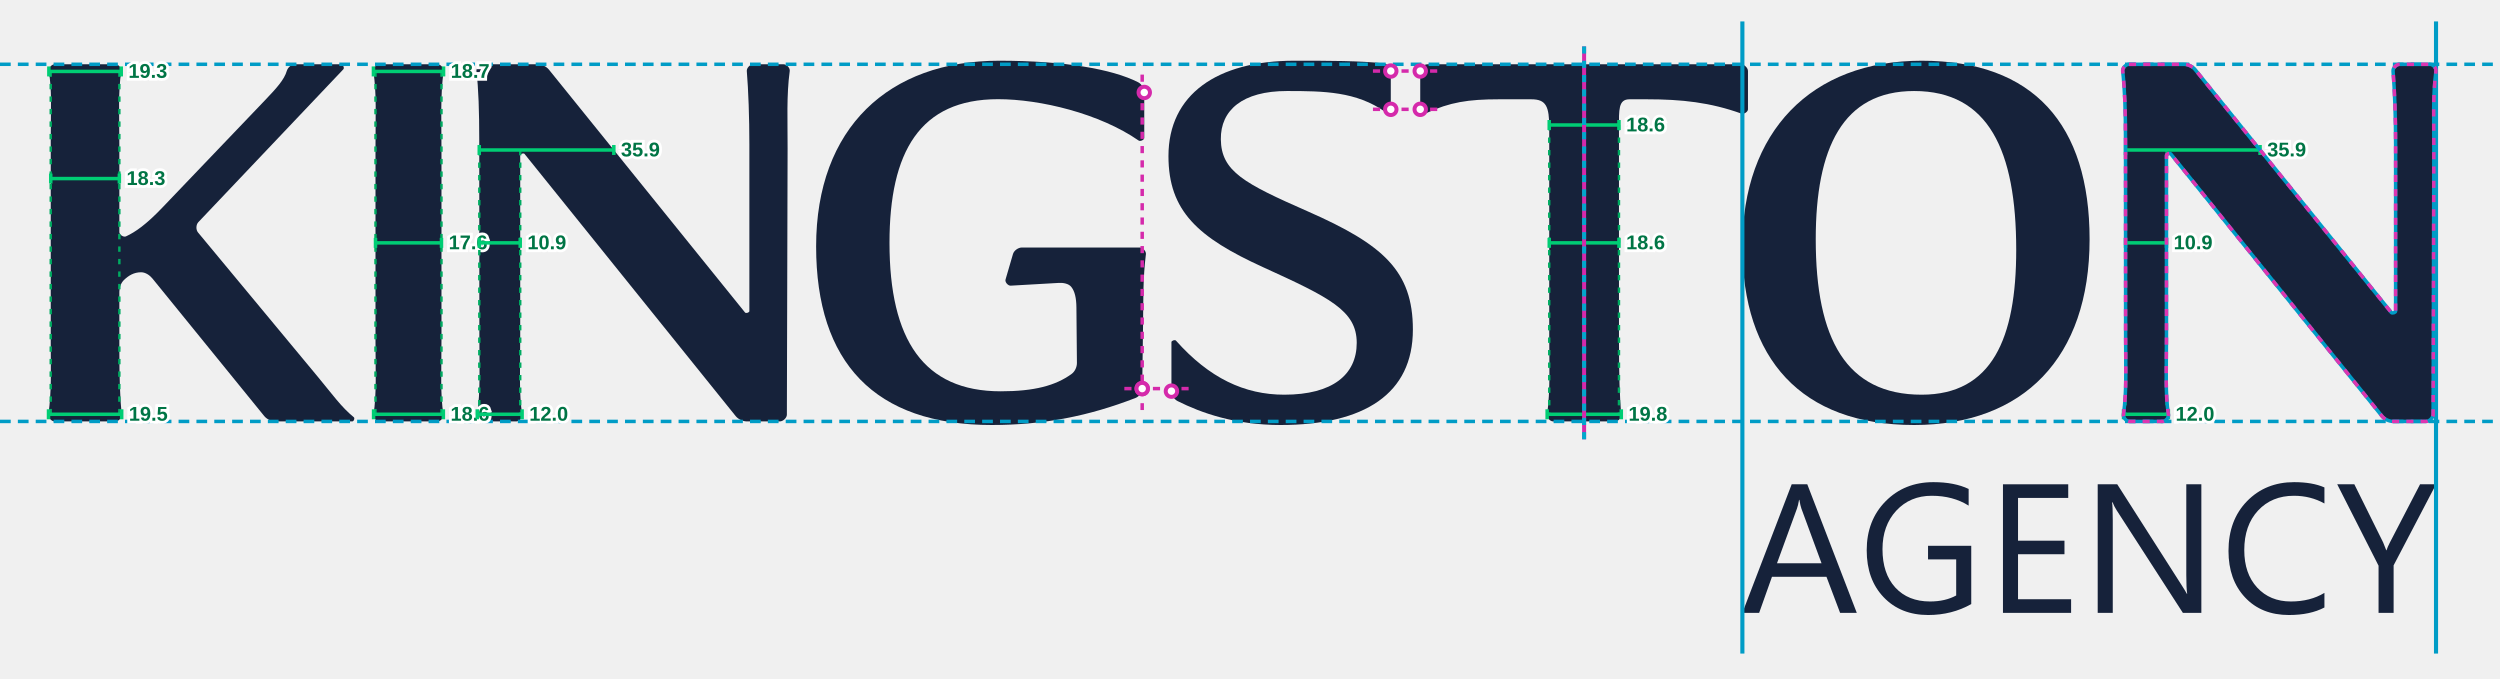
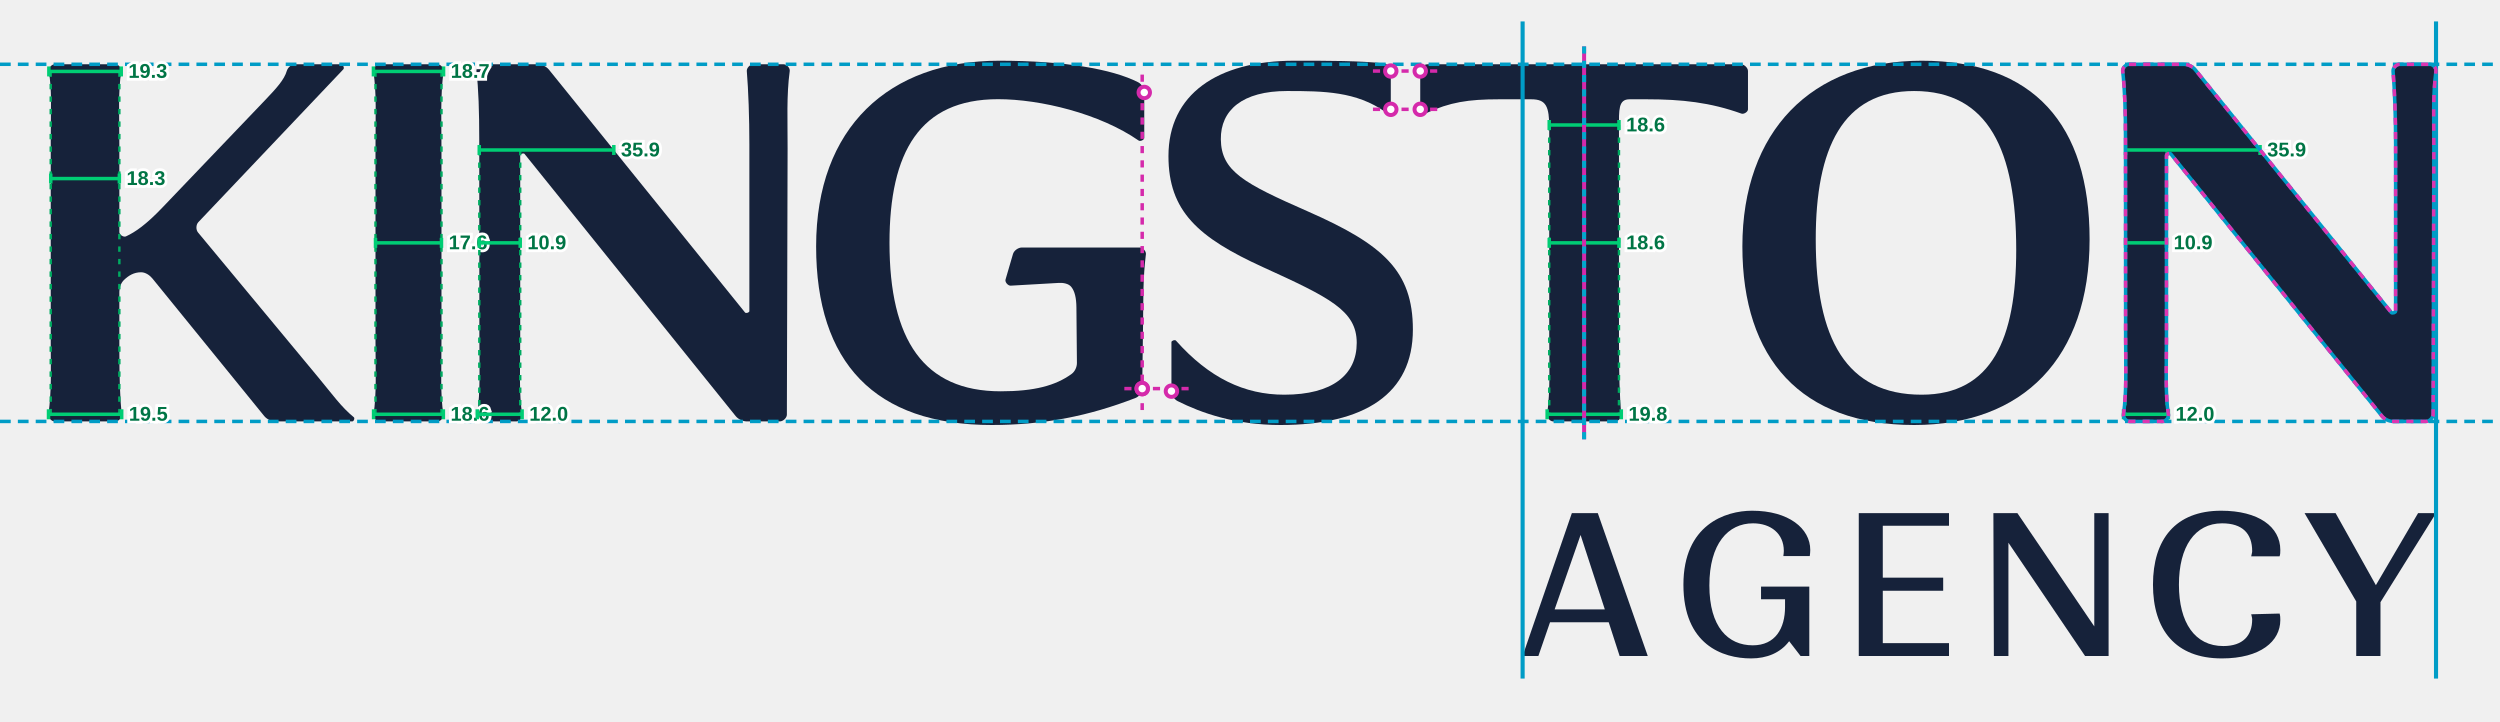
- <svg xmlns="http://www.w3.org/2000/svg" role="img" aria-label="Final Kingston Agency lockup with full construction guides" viewBox="-12 -18 700 190" color="#16223a">
+ <svg xmlns="http://www.w3.org/2000/svg" role="img" aria-label="Final Kingston Agency lockup with full construction guides" viewBox="-12 -18 700 202" color="#16223a">
  <g fill="currentColor">
    <g>
      <path d="M3.309 0L20.316 0C21.17 0 22.094 1.059 21.968 1.863C21.051 7.71 21.417 13.809 21.417 22.54L21.417 47.01C21.417 47.715 22.59 48.494 23.257 48.191C25.893 46.991 28.95 44.844 33.39 40.2L62.265 10C65.436 6.683 67.605 4.285 68.295 1.872C68.557 0.956 69.552 0 70.549 0L83.485 0C84.022 0 84.501 1.021 84.142 1.4L43.538 44.2C42.861 44.913 42.815 46.329 43.441 47.084L77.07 87.6C81.029 92.37 83.604 96.029 87.068 98.822C87.402 99.091 87.073 100 86.637 100L65.193 100C64.007 100 62.723 99.401 61.996 98.507L30.691 59.993C29.941 59.071 28.738 58.237 27.513 58.236C25.495 58.234 24.011 59.147 22.729 60.382C21.858 61.22 21.417 62.512 21.417 63.691L21.417 79.607C21.417 87.951 21.629 93.892 22.083 98.122C22.172 98.958 21.199 100 20.316 100L3.309 100C2.432 100 1.466 98.953 1.568 98.124C2.477 90.74 2.208 86.472 2.208 78.533L2.208 21.467C2.208 11.797 2.568 7.356 1.663 1.863C1.531 1.061 2.457 0 3.309 0Z" fill-rule="evenodd" />
      <path d="M94.238 0L110.512 0C111.378 0 112.324 1.053 112.213 1.871C111.277 8.768 111.612 15.739 111.612 23.613L111.612 77.46C111.612 86.191 111.246 92.29 112.163 98.137C112.289 98.941 111.365 100 110.512 100L94.238 100C93.383 100 92.459 98.941 92.582 98.136C93.499 92.123 93.138 85.232 93.138 77.46L93.138 23.613C93.138 13.789 93.482 8.462 92.544 1.869C92.427 1.053 93.374 0 94.238 0Z" fill-rule="evenodd" />
      <path d="M123.159 0L138.505 0C139.693 0 140.978 0.604 141.703 1.502L196.61 69.498C196.87 69.82 197.823 69.519 197.823 69.113L197.823 22.54C197.823 14.897 197.547 7.256 197.104 1.884C197.034 1.034 198.027 0 198.923 0L207.427 0C208.293 0 209.239 1.053 209.128 1.871C208.192 8.768 208.549 15.739 208.527 23.613L208.325 98.108C208.323 99 207.273 100 206.335 100L197.18 100C195.994 100 194.71 99.398 193.988 98.502L134.869 25.098C134.611 24.777 133.662 25.083 133.662 25.488L133.662 76.387C133.662 85.131 133.285 92.115 134.214 98.137C134.338 98.941 133.416 100 132.562 100L123.322 100C122.456 100 121.511 98.947 121.622 98.129C122.558 91.232 122.227 84.261 122.223 76.387L122.191 21.467C122.187 12.904 121.977 6.874 121.404 1.876C121.308 1.044 122.28 0 123.159 0Z" fill-rule="evenodd" />
      <path d="M308.393 7.89L308.393 20.61C308.393 21.168 307.29 21.678 306.816 21.349C295.936 13.798 279.305 9.771 267.455 9.771C245.574 9.771 237.058 24.485 237.058 50C237.058 77.195 246.618 91.565 268.199 91.565C277.642 91.565 283.564 89.959 288.035 86.714C288.987 86.023 289.55 84.749 289.539 83.61L289.396 68.1C289.371 65.377 288.924 63.548 287.962 62.336C287.223 61.405 285.703 61.143 284.48 61.214L270.996 61.986C270.229 62.03 269.341 60.985 269.546 60.279L271.634 53.121C271.916 52.154 273.098 51.3 274.152 51.3L307.118 51.3C307.993 51.3 308.957 52.347 308.855 53.174C308.01 59.999 308.158 65.291 308.054 73L307.815 90.809C307.801 91.862 306.981 93.028 305.957 93.425C292.918 98.476 280.396 101 265.65 101C232.906 101 216.515 83.497 216.515 51C216.515 17.747 236.88 -1 267.75 -1C285.914 -1 299.381 1.315 306.687 5.036C307.701 5.552 308.393 6.795 308.393 7.89Z" fill-rule="evenodd" />
      <path d="M377.422 1.89L377.422 12.61C377.422 13.159 376.33 13.654 375.866 13.328C367.731 7.615 358.697 7.485 348.337 7.485C335.89 7.485 329.739 12.854 329.834 21.002C329.941 30.029 336.414 33.372 354.207 41.2C375.249 50.458 383.607 57.815 383.607 74.3C383.607 92.202 370.146 101 346.552 101C333.73 101 324.326 97.599 317.747 94.314C316.74 93.811 316.003 92.605 316.003 91.522L316.003 77.804C316.003 77.378 316.977 77.047 317.266 77.372C326.584 87.842 336.432 92.515 347.592 92.515C361.141 92.515 367.883 86.89 367.883 78C367.883 68.97 360.316 65.321 341.633 56.8C323.472 48.517 315.168 41.135 315.168 25.7C315.168 8.497 328.718 -1 350.437 -1C360.152 -1 368.754 -1 375.455 -0.25C376.444 -0.14 377.422 0.942 377.422 1.89Z" fill-rule="evenodd" />
      <path d="M387.646 0L475.454 0C476.389 0 477.435 1 477.435 1.89L477.435 12.61C477.435 13.319 476.286 14.057 475.59 13.807C466.875 10.674 458.897 9.8 449.085 9.8L444.255 9.8C441.105 9.8 441.312 12.796 441.312 17.8L441.312 77.46C441.312 86.771 441.507 93.657 441.976 98.121C442.063 98.957 441.094 100 440.212 100L422.888 100C422.022 100 421.076 98.947 421.187 98.129C422.123 91.232 421.788 84.261 421.788 76.387L421.788 17.8C421.788 11.797 420.945 9.8 416.745 9.8L407.715 9.8C399.04 9.8 393.904 10.643 387.434 13.643C386.812 13.932 385.665 13.269 385.665 12.61L385.665 1.89C385.665 1 386.711 0 387.646 0Z" fill-rule="evenodd" />
      <path d="M526.05 -1C557.361 -1 573.085 16.813 573.085 49C573.085 82.253 554.489 101 523.95 101C492.308 101 475.865 82.465 475.865 51C475.865 18.783 495.18 -1 526.05 -1ZM523.95 7.485C503.928 7.485 496.408 23.485 496.408 49C496.408 76.93 504.926 92.515 526.05 92.515C545.752 92.515 552.541 76.78 552.541 52C552.541 24.07 544.754 7.485 523.95 7.485Z" fill-rule="evenodd" />
      <path d="M584.109 0L599.455 0C600.643 0 601.928 0.604 602.653 1.502L657.56 69.498C657.82 69.82 658.772 69.519 658.772 69.113L658.772 22.54C658.772 14.897 658.497 7.256 658.054 1.884C657.984 1.034 658.977 0 659.873 0L668.377 0C669.243 0 670.189 1.053 670.078 1.871C669.142 8.768 669.499 15.739 669.477 23.613L669.275 98.108C669.273 99 668.222 100 667.285 100L658.13 100C656.944 100 655.66 99.398 654.938 98.502L595.819 25.098C595.561 24.777 594.612 25.083 594.612 25.488L594.612 76.387C594.612 85.131 594.235 92.115 595.164 98.137C595.288 98.941 594.366 100 593.512 100L584.272 100C583.406 100 582.461 98.947 582.572 98.129C583.508 91.232 583.177 84.261 583.172 76.387L583.141 21.467C583.137 12.904 582.927 6.874 582.353 1.876C582.258 1.044 583.23 0 584.109 0Z" fill-rule="evenodd" />
    </g>
-     <g transform="translate(475.3131 153.6023) scale(0.5141423)">
-       <path d="M63.379 -0.000L54.297 -0.000L46.875 -19.629L17.188 -19.629L10.205 -0.000L1.074 -0.000L27.930 -70.020L36.426 -70.020ZM44.189 -27.002L33.203 -56.836Q32.666 -58.301 32.129 -61.523L31.934 -61.523Q31.445 -58.545 30.811 -56.836L19.922 -27.002Z" transform="translate(0 0)" />
-       <path d="M61.523 -4.785Q50.977 1.172 38.086 1.172Q23.096 1.172 13.843 -8.496Q4.590 -18.164 4.590 -34.082Q4.590 -50.342 14.868 -60.767Q25.146 -71.191 40.918 -71.191Q52.344 -71.191 60.107 -67.480L60.107 -58.398Q51.611 -63.770 39.990 -63.770Q28.223 -63.770 20.703 -55.664Q13.184 -47.559 13.184 -34.668Q13.184 -21.387 20.166 -13.794Q27.148 -6.201 39.111 -6.201Q47.314 -6.201 53.320 -9.473L53.320 -29.102L37.988 -29.102L37.988 -36.523L61.523 -36.523Z" transform="translate(64.19414 0)" />
-       <path d="M46.289 -0.000L9.180 -0.000L9.180 -70.020L44.727 -70.020L44.727 -62.598L17.383 -62.598L17.383 -39.307L42.676 -39.307L42.676 -31.934L17.383 -31.934L17.383 -7.422L46.289 -7.422Z" transform="translate(133.8082 0)" />
-       <path d="M65.625 -0.000L55.566 -0.000L19.531 -55.811Q18.164 -57.910 17.285 -60.205L16.992 -60.205Q17.383 -57.959 17.383 -50.586L17.383 -0.000L9.180 -0.000L9.180 -70.020L19.824 -70.020L54.883 -15.088Q57.080 -11.670 57.715 -10.400L57.910 -10.400Q57.422 -13.428 57.422 -20.703L57.422 -70.020L65.625 -70.020Z" transform="translate(185.4047 0)" />
-       <path d="M56.836 -2.930Q49.072 1.172 37.500 1.172Q22.559 1.172 13.574 -8.447Q4.590 -18.066 4.590 -33.691Q4.590 -50.488 14.697 -60.840Q24.805 -71.191 40.332 -71.191Q50.293 -71.191 56.836 -68.311L56.836 -59.570Q49.316 -63.770 40.234 -63.770Q28.174 -63.770 20.679 -55.713Q13.184 -47.656 13.184 -34.180Q13.184 -21.387 20.190 -13.794Q27.197 -6.201 38.574 -6.201Q49.121 -6.201 56.836 -10.889Z" transform="translate(261.2199 0)" />
-       <path d="M54.688 -70.020L31.592 -25.879L31.592 -0.000L23.389 -0.000L23.389 -25.684L0.879 -70.020L10.205 -70.020L25.879 -38.379Q26.172 -37.793 27.588 -34.082L27.734 -34.082Q28.223 -35.742 29.590 -38.379L45.996 -70.020Z" transform="translate(324.1445 0)" />
+     <g transform="translate(413.3806 165.6791) scale(0.6791171)">
+       <path d="M7.900 0.000L12.700 -13.900L36.900 -13.900L41.400 0.000L53.000 0.000L32.400 -58.900L21.700 -58.900L1.400 0.000ZM14.600 -19.200L25.300 -49.900L35.300 -19.200Z" transform="translate(0 0)" />
+       <path d="M32.100 1.000C38.600 1.000 44.200 -1.300 47.800 -6.100L52.500 0.000L56.100 0.000L56.100 -28.600L36.200 -28.600L36.200 -23.400L46.100 -23.400L46.100 -20.200C46.100 -11.400 42.100 -4.400 32.800 -4.400C22.600 -4.400 14.900 -11.900 14.900 -29.100C14.900 -46.300 22.600 -54.700 32.900 -54.700C40.200 -54.700 45.600 -50.500 45.600 -43.300C45.600 -42.700 45.500 -42.000 45.400 -41.200L56.300 -41.200C56.400 -42.000 56.500 -42.900 56.500 -43.700C56.500 -52.600 47.600 -59.900 32.500 -59.900C21.500 -59.900 4.200 -54.100 4.200 -29.400C4.200 -4.700 20.300 1.000 32.100 1.000Z" transform="translate(63.5 0)" />
+       <path d="M43.900 0.000L43.900 -5.300L16.600 -5.300L16.600 -26.900L41.500 -26.900L41.500 -32.300L16.600 -32.300L16.600 -53.700L43.900 -53.700L43.900 -58.900L6.700 -58.900L6.700 0.000Z" transform="translate(133.3 0)" />
+       <path d="M12.700 0.000L12.700 -46.700L44.300 0.000L54.000 0.000L54.000 -58.900L48.100 -58.900L48.100 -12.200L16.400 -58.900L6.500 -58.900L6.700 0.000Z" transform="translate(189 0)" />
+       <path d="M32.600 1.000C48.600 1.000 56.700 -6.100 56.700 -14.800C56.700 -15.800 56.700 -16.500 56.400 -17.500L44.700 -17.200C44.800 -16.600 45.100 -15.800 45.100 -15.100C45.100 -8.400 41.300 -4.100 33.200 -4.100C21.500 -4.100 14.900 -13.700 14.900 -29.400C14.900 -45.100 21.500 -54.700 32.700 -54.700C41.100 -54.700 45.100 -50.500 45.100 -43.200C45.100 -42.600 44.800 -41.800 44.700 -41.100L56.400 -41.100C56.700 -41.900 56.700 -42.800 56.700 -43.700C56.700 -53.300 47.700 -59.900 32.300 -59.900C13.500 -59.900 4.200 -48.100 4.200 -29.400C4.200 -10.800 13.500 1.000 32.600 1.000Z" transform="translate(257.1 0)" />
+       <path d="M32.600 0.000L32.600 -22.200L55.500 -58.900L48.100 -58.900L30.700 -29.200L14.100 -58.900L1.300 -58.900L22.600 -22.500L22.600 0.000Z" transform="translate(322.5 0)" />
    </g>
  </g>
  <g data-guide="rails" stroke="#009CC6" stroke-width="1.15">
-     <line x1="475.865" x2="475.865" y1="-12" y2="165" />
-     <line x1="670.087" x2="670.087" y1="-12" y2="165" />
+     <line x1="414.331" x2="414.331" y1="-12" y2="172" />
+     <line x1="670.087" x2="670.087" y1="-12" y2="172" />
  </g>
  <g fill="none" aria-hidden="true">
    <g data-guide="levels">
      <line x1="-712" y1="0" x2="1388" y2="0" stroke="#009CC6" stroke-width="0.98" stroke-dasharray="3 2" />
      <line x1="-712" y1="100" x2="1388" y2="100" stroke="#009CC6" stroke-width="0.98" stroke-dasharray="3 2" />
    </g>
    <g data-guide="measurements">
      <line x1="2.208" y1="2" x2="2.208" y2="98" stroke="#00AB61" stroke-width="0.68" stroke-dasharray="1.5 2" />
      <line x1="21.417" y1="2" x2="21.417" y2="98" stroke="#00AB61" stroke-width="0.68" stroke-dasharray="1.5 2" />
      <line x1="1.686" y1="2" x2="21.947" y2="2" stroke="#00CD74" stroke-width="0.98" stroke-dasharray="" />
      <line x1="1.686" y1="0.6" x2="1.686" y2="3.4" stroke="#00CD74" stroke-width="0.98" stroke-dasharray="" />
      <line x1="21.947" y1="0.6" x2="21.947" y2="3.4" stroke="#00CD74" stroke-width="0.98" stroke-dasharray="" />
      <text x="23.947" y="3.8" fill="white" font-size="5.6" font-family="Arial" stroke="white" stroke-width="1.6" paint-order="stroke" font-weight="600" aria-hidden="true">19.3</text>
      <text x="23.947" y="3.8" fill="#007545" font-size="5.6" font-family="Arial" stroke="none" stroke-width="1.6" paint-order="stroke" font-weight="600">19.3</text>
      <line x1="2.208" y1="32" x2="21.417" y2="32" stroke="#00CD74" stroke-width="0.98" stroke-dasharray="" />
      <line x1="2.208" y1="30.6" x2="2.208" y2="33.4" stroke="#00CD74" stroke-width="0.98" stroke-dasharray="" />
      <line x1="21.417" y1="30.6" x2="21.417" y2="33.4" stroke="#00CD74" stroke-width="0.98" stroke-dasharray="" />
      <text x="23.417" y="33.8" fill="white" font-size="5.6" font-family="Arial" stroke="white" stroke-width="1.6" paint-order="stroke" font-weight="600" aria-hidden="true">18.3</text>
      <text x="23.417" y="33.8" fill="#007545" font-size="5.6" font-family="Arial" stroke="none" stroke-width="1.6" paint-order="stroke" font-weight="600">18.3</text>
      <line x1="1.583" y1="98" x2="22.07" y2="98" stroke="#00CD74" stroke-width="0.98" stroke-dasharray="" />
      <line x1="1.583" y1="96.6" x2="1.583" y2="99.4" stroke="#00CD74" stroke-width="0.98" stroke-dasharray="" />
      <line x1="22.07" y1="96.6" x2="22.07" y2="99.4" stroke="#00CD74" stroke-width="0.98" stroke-dasharray="" />
      <text x="24.07" y="99.8" fill="white" font-size="5.6" font-family="Arial" stroke="white" stroke-width="1.6" paint-order="stroke" font-weight="600" aria-hidden="true">19.5</text>
      <text x="24.07" y="99.8" fill="#007545" font-size="5.6" font-family="Arial" stroke="none" stroke-width="1.6" paint-order="stroke" font-weight="600">19.5</text>
      <line x1="93.138" y1="2" x2="93.138" y2="98" stroke="#00AB61" stroke-width="0.68" stroke-dasharray="1.5 2" />
      <line x1="111.612" y1="2" x2="111.612" y2="98" stroke="#00AB61" stroke-width="0.68" stroke-dasharray="1.5 2" />
      <line x1="92.562" y1="2" x2="112.196" y2="2" stroke="#00CD74" stroke-width="0.98" stroke-dasharray="" />
      <line x1="92.562" y1="0.6" x2="92.562" y2="3.4" stroke="#00CD74" stroke-width="0.98" stroke-dasharray="" />
      <line x1="112.196" y1="0.6" x2="112.196" y2="3.4" stroke="#00CD74" stroke-width="0.98" stroke-dasharray="" />
      <text x="114.196" y="3.8" fill="white" font-size="5.6" font-family="Arial" stroke="white" stroke-width="1.6" paint-order="stroke" font-weight="600" aria-hidden="true">18.7</text>
      <text x="114.196" y="3.8" fill="#007545" font-size="5.6" font-family="Arial" stroke="none" stroke-width="1.6" paint-order="stroke" font-weight="600">18.7</text>
      <line x1="93.138" y1="50" x2="111.612" y2="50" stroke="#00CD74" stroke-width="0.98" stroke-dasharray="" />
      <line x1="93.138" y1="48.6" x2="93.138" y2="51.4" stroke="#00CD74" stroke-width="0.98" stroke-dasharray="" />
      <line x1="111.612" y1="48.6" x2="111.612" y2="51.4" stroke="#00CD74" stroke-width="0.98" stroke-dasharray="" />
      <text x="113.612" y="51.8" fill="white" font-size="5.6" font-family="Arial" stroke="white" stroke-width="1.6" paint-order="stroke" font-weight="600" aria-hidden="true">17.6</text>
      <text x="113.612" y="51.8" fill="#007545" font-size="5.6" font-family="Arial" stroke="none" stroke-width="1.6" paint-order="stroke" font-weight="600">17.6</text>
      <line x1="92.602" y1="98" x2="112.142" y2="98" stroke="#00CD74" stroke-width="0.98" stroke-dasharray="" />
      <line x1="92.602" y1="96.6" x2="92.602" y2="99.4" stroke="#00CD74" stroke-width="0.98" stroke-dasharray="" />
      <line x1="112.142" y1="96.6" x2="112.142" y2="99.4" stroke="#00CD74" stroke-width="0.98" stroke-dasharray="" />
      <text x="114.142" y="99.8" fill="white" font-size="5.6" font-family="Arial" stroke="white" stroke-width="1.6" paint-order="stroke" font-weight="600" aria-hidden="true">18.6</text>
      <text x="114.142" y="99.8" fill="#007545" font-size="5.6" font-family="Arial" stroke="none" stroke-width="1.6" paint-order="stroke" font-weight="600">18.6</text>
      <line x1="122.208" y1="24" x2="122.208" y2="98" stroke="#00AB61" stroke-width="0.68" stroke-dasharray="1.5 2" />
      <line x1="133.662" y1="24" x2="133.662" y2="98" stroke="#00AB61" stroke-width="0.68" stroke-dasharray="1.5 2" />
      <line x1="122.193" y1="24" x2="159.87" y2="24" stroke="#00CD74" stroke-width="0.98" stroke-dasharray="" />
      <line x1="122.193" y1="22.6" x2="122.193" y2="25.4" stroke="#00CD74" stroke-width="0.98" stroke-dasharray="" />
      <line x1="159.87" y1="22.6" x2="159.87" y2="25.4" stroke="#00CD74" stroke-width="0.98" stroke-dasharray="" />
      <text x="161.87" y="25.8" fill="white" font-size="5.6" font-family="Arial" stroke="white" stroke-width="1.6" paint-order="stroke" font-weight="600" aria-hidden="true">35.9</text>
      <text x="161.87" y="25.8" fill="#007545" font-size="5.6" font-family="Arial" stroke="none" stroke-width="1.6" paint-order="stroke" font-weight="600">35.9</text>
      <line x1="122.208" y1="50" x2="133.662" y2="50" stroke="#00CD74" stroke-width="0.98" stroke-dasharray="" />
      <line x1="122.208" y1="48.6" x2="122.208" y2="51.4" stroke="#00CD74" stroke-width="0.98" stroke-dasharray="" />
      <line x1="133.662" y1="48.6" x2="133.662" y2="51.4" stroke="#00CD74" stroke-width="0.98" stroke-dasharray="" />
      <text x="135.662" y="51.8" fill="white" font-size="5.6" font-family="Arial" stroke="white" stroke-width="1.6" paint-order="stroke" font-weight="600" aria-hidden="true">10.9</text>
      <text x="135.662" y="51.8" fill="#007545" font-size="5.6" font-family="Arial" stroke="none" stroke-width="1.6" paint-order="stroke" font-weight="600">10.9</text>
      <line x1="121.639" y1="98" x2="134.193" y2="98" stroke="#00CD74" stroke-width="0.98" stroke-dasharray="" />
      <line x1="121.639" y1="96.6" x2="121.639" y2="99.4" stroke="#00CD74" stroke-width="0.98" stroke-dasharray="" />
      <line x1="134.193" y1="96.6" x2="134.193" y2="99.4" stroke="#00CD74" stroke-width="0.98" stroke-dasharray="" />
      <text x="136.193" y="99.8" fill="white" font-size="5.6" font-family="Arial" stroke="white" stroke-width="1.6" paint-order="stroke" font-weight="600" aria-hidden="true">12.0</text>
      <text x="136.193" y="99.8" fill="#007545" font-size="5.6" font-family="Arial" stroke="none" stroke-width="1.6" paint-order="stroke" font-weight="600">12.0</text>
      <line x1="421.788" y1="17" x2="421.788" y2="98" stroke="#00AB61" stroke-width="0.68" stroke-dasharray="1.5 2" />
      <line x1="441.312" y1="17" x2="441.312" y2="98" stroke="#00AB61" stroke-width="0.68" stroke-dasharray="1.5 2" />
      <line x1="421.782" y1="17" x2="441.311" y2="17" stroke="#00CD74" stroke-width="0.98" stroke-dasharray="" />
      <line x1="421.782" y1="15.6" x2="421.782" y2="18.4" stroke="#00CD74" stroke-width="0.98" stroke-dasharray="" />
      <line x1="441.311" y1="15.6" x2="441.311" y2="18.4" stroke="#00CD74" stroke-width="0.98" stroke-dasharray="" />
      <text x="443.311" y="18.8" fill="white" font-size="5.6" font-family="Arial" stroke="white" stroke-width="1.6" paint-order="stroke" font-weight="600" aria-hidden="true">18.6</text>
      <text x="443.311" y="18.8" fill="#007545" font-size="5.6" font-family="Arial" stroke="none" stroke-width="1.6" paint-order="stroke" font-weight="600">18.6</text>
      <line x1="421.788" y1="50" x2="441.312" y2="50" stroke="#00CD74" stroke-width="0.98" stroke-dasharray="" />
      <line x1="421.788" y1="48.6" x2="421.788" y2="51.4" stroke="#00CD74" stroke-width="0.98" stroke-dasharray="" />
      <line x1="441.312" y1="48.6" x2="441.312" y2="51.4" stroke="#00CD74" stroke-width="0.98" stroke-dasharray="" />
      <text x="443.312" y="51.8" fill="white" font-size="5.6" font-family="Arial" stroke="white" stroke-width="1.6" paint-order="stroke" font-weight="600" aria-hidden="true">18.6</text>
      <text x="443.312" y="51.8" fill="#007545" font-size="5.6" font-family="Arial" stroke="none" stroke-width="1.6" paint-order="stroke" font-weight="600">18.6</text>
      <line x1="421.204" y1="98" x2="441.963" y2="98" stroke="#00CD74" stroke-width="0.98" stroke-dasharray="" />
      <line x1="421.204" y1="96.6" x2="421.204" y2="99.4" stroke="#00CD74" stroke-width="0.98" stroke-dasharray="" />
      <line x1="441.963" y1="96.6" x2="441.963" y2="99.4" stroke="#00CD74" stroke-width="0.98" stroke-dasharray="" />
      <text x="443.963" y="99.8" fill="white" font-size="5.6" font-family="Arial" stroke="white" stroke-width="1.6" paint-order="stroke" font-weight="600" aria-hidden="true">19.8</text>
      <text x="443.963" y="99.8" fill="#007545" font-size="5.6" font-family="Arial" stroke="none" stroke-width="1.6" paint-order="stroke" font-weight="600">19.8</text>
      <line x1="583.158" y1="24" x2="583.158" y2="98" stroke="#00AB61" stroke-width="0.68" stroke-dasharray="1.5 2" />
      <line x1="594.612" y1="24" x2="594.612" y2="98" stroke="#00AB61" stroke-width="0.68" stroke-dasharray="1.5 2" />
      <line x1="583.143" y1="24" x2="620.82" y2="24" stroke="#00CD74" stroke-width="0.98" stroke-dasharray="" />
      <line x1="583.143" y1="22.6" x2="583.143" y2="25.4" stroke="#00CD74" stroke-width="0.98" stroke-dasharray="" />
      <line x1="620.82" y1="22.6" x2="620.82" y2="25.4" stroke="#00CD74" stroke-width="0.98" stroke-dasharray="" />
      <text x="622.82" y="25.8" fill="white" font-size="5.6" font-family="Arial" stroke="white" stroke-width="1.6" paint-order="stroke" font-weight="600" aria-hidden="true">35.9</text>
      <text x="622.82" y="25.8" fill="#007545" font-size="5.6" font-family="Arial" stroke="none" stroke-width="1.6" paint-order="stroke" font-weight="600">35.9</text>
      <line x1="583.158" y1="50" x2="594.612" y2="50" stroke="#00CD74" stroke-width="0.98" stroke-dasharray="" />
      <line x1="583.158" y1="48.6" x2="583.158" y2="51.4" stroke="#00CD74" stroke-width="0.98" stroke-dasharray="" />
      <line x1="594.612" y1="48.6" x2="594.612" y2="51.4" stroke="#00CD74" stroke-width="0.98" stroke-dasharray="" />
      <text x="596.612" y="51.8" fill="white" font-size="5.6" font-family="Arial" stroke="white" stroke-width="1.6" paint-order="stroke" font-weight="600" aria-hidden="true">10.9</text>
      <text x="596.612" y="51.8" fill="#007545" font-size="5.6" font-family="Arial" stroke="none" stroke-width="1.6" paint-order="stroke" font-weight="600">10.9</text>
      <line x1="582.589" y1="98" x2="595.143" y2="98" stroke="#00CD74" stroke-width="0.98" stroke-dasharray="" />
      <line x1="582.589" y1="96.6" x2="582.589" y2="99.4" stroke="#00CD74" stroke-width="0.98" stroke-dasharray="" />
      <line x1="595.143" y1="96.6" x2="595.143" y2="99.4" stroke="#00CD74" stroke-width="0.98" stroke-dasharray="" />
      <text x="597.143" y="99.8" fill="white" font-size="5.6" font-family="Arial" stroke="white" stroke-width="1.6" paint-order="stroke" font-weight="600" aria-hidden="true">12.0</text>
      <text x="597.143" y="99.8" fill="#007545" font-size="5.6" font-family="Arial" stroke="none" stroke-width="1.6" paint-order="stroke" font-weight="600">12.0</text>
    </g>
    <g data-guide="alignments">
      <line x1="307.815" y1="2.89" x2="307.815" y2="96.809" stroke="#D52AAB" stroke-width="0.98" stroke-dasharray="2 2" />
      <circle cx="307.815" cy="90.809" r="1.6" fill="white" stroke="#D52AAB" stroke-width="1.12" />
      <circle cx="308.393" cy="7.89" r="1.6" fill="white" stroke="#D52AAB" stroke-width="1.12" />
      <line x1="302.815" y1="90.809" x2="321.003" y2="90.809" stroke="#D52AAB" stroke-width="0.98" stroke-dasharray="2 2" />
      <circle cx="307.815" cy="90.809" r="1.6" fill="white" stroke="#D52AAB" stroke-width="1.12" />
      <circle cx="316.003" cy="91.522" r="1.6" fill="white" stroke="#D52AAB" stroke-width="1.12" />
      <line x1="372.422" y1="1.89" x2="390.665" y2="1.89" stroke="#D52AAB" stroke-width="0.98" stroke-dasharray="2 2" />
      <circle cx="385.665" cy="1.89" r="1.6" fill="white" stroke="#D52AAB" stroke-width="1.12" />
      <circle cx="377.422" cy="1.89" r="1.6" fill="white" stroke="#D52AAB" stroke-width="1.12" />
      <line x1="372.422" y1="12.61" x2="390.665" y2="12.61" stroke="#D52AAB" stroke-width="0.98" stroke-dasharray="2 2" />
      <circle cx="385.665" cy="12.61" r="1.6" fill="white" stroke="#D52AAB" stroke-width="1.12" />
      <circle cx="377.422" cy="12.61" r="1.6" fill="white" stroke="#D52AAB" stroke-width="1.12" />
      <line x1="431.55" y1="-5" x2="431.55" y2="105" stroke="#D52AAB" stroke-width="1.12" stroke-dasharray="" />
      <line x1="431.55" y1="-5" x2="431.55" y2="105" stroke="#00A9CC" stroke-width="1.12" stroke-dasharray="2 2" />
      <path d="M584.109 0L599.455 0C600.643 0 601.928 0.604 602.653 1.502L657.56 69.498C657.82 69.82 658.772 69.519 658.772 69.113L658.772 22.54C658.772 14.897 658.497 7.256 658.054 1.884C657.984 1.034 658.977 0 659.873 0L668.377 0C669.243 0 670.189 1.053 670.078 1.871C669.142 8.768 669.499 15.739 669.477 23.613L669.275 98.108C669.273 99 668.222 100 667.285 100L658.13 100C656.944 100 655.66 99.398 654.938 98.502L595.819 25.098C595.561 24.777 594.612 25.083 594.612 25.488L594.612 76.387C594.612 85.131 594.235 92.115 595.164 98.137C595.288 98.941 594.366 100 593.512 100L584.272 100C583.406 100 582.461 98.947 582.572 98.129C583.508 91.232 583.177 84.261 583.172 76.387L583.141 21.467C583.137 12.904 582.927 6.874 582.353 1.876C582.258 1.044 583.23 0 584.109 0Z" transform="translate(0.0 0)" stroke="#009CC6" stroke-width="0.98" stroke-dasharray="" />
      <path d="M123.159 0L138.505 0C139.693 0 140.978 0.604 141.703 1.502L196.61 69.498C196.87 69.82 197.823 69.519 197.823 69.113L197.823 22.54C197.823 14.897 197.547 7.256 197.104 1.884C197.034 1.034 198.027 0 198.923 0L207.427 0C208.293 0 209.239 1.053 209.128 1.871C208.192 8.768 208.549 15.739 208.527 23.613L208.325 98.108C208.323 99 207.273 100 206.335 100L197.18 100C195.994 100 194.71 99.398 193.988 98.502L134.869 25.098C134.611 24.777 133.662 25.083 133.662 25.488L133.662 76.387C133.662 85.131 133.285 92.115 134.214 98.137C134.338 98.941 133.416 100 132.562 100L123.322 100C122.456 100 121.511 98.947 121.622 98.129C122.558 91.232 122.227 84.261 122.223 76.387L122.191 21.467C122.187 12.904 121.977 6.874 121.404 1.876C121.308 1.044 122.28 0 123.159 0Z" transform="translate(460.95 0)" stroke="#DD35B1" stroke-width="0.98" stroke-dasharray="2 2" />
    </g>
  </g>
</svg>
